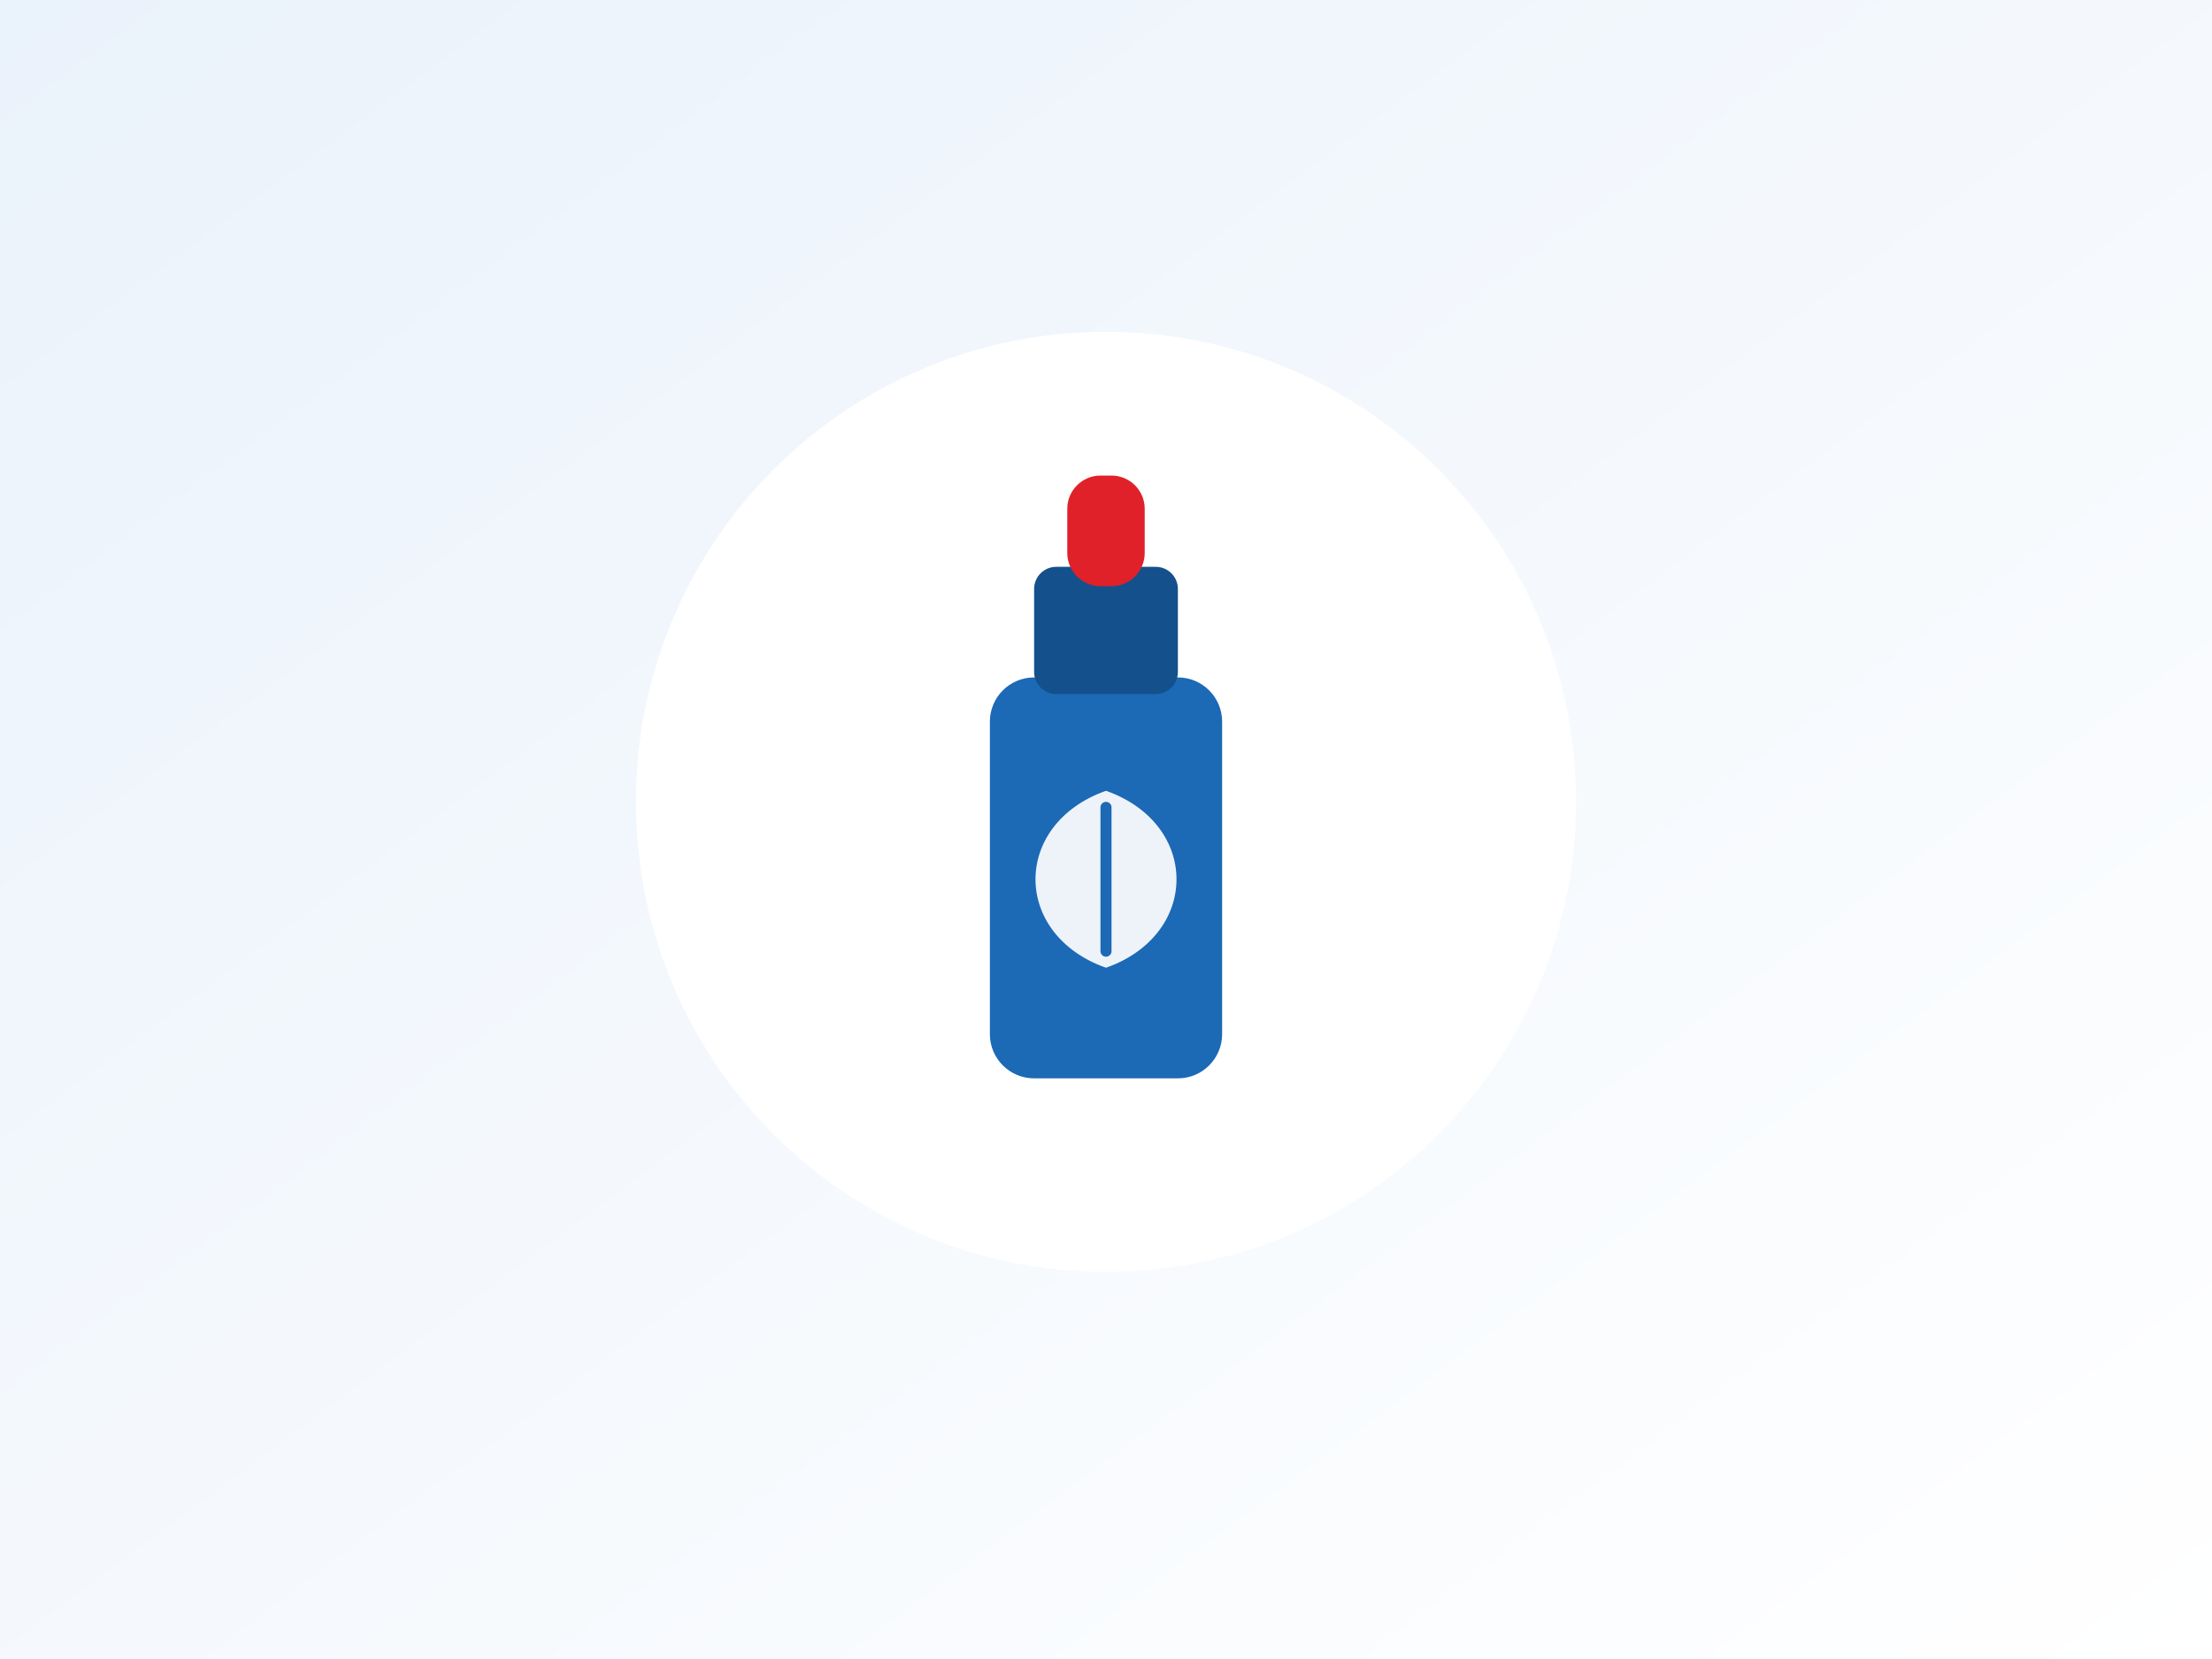
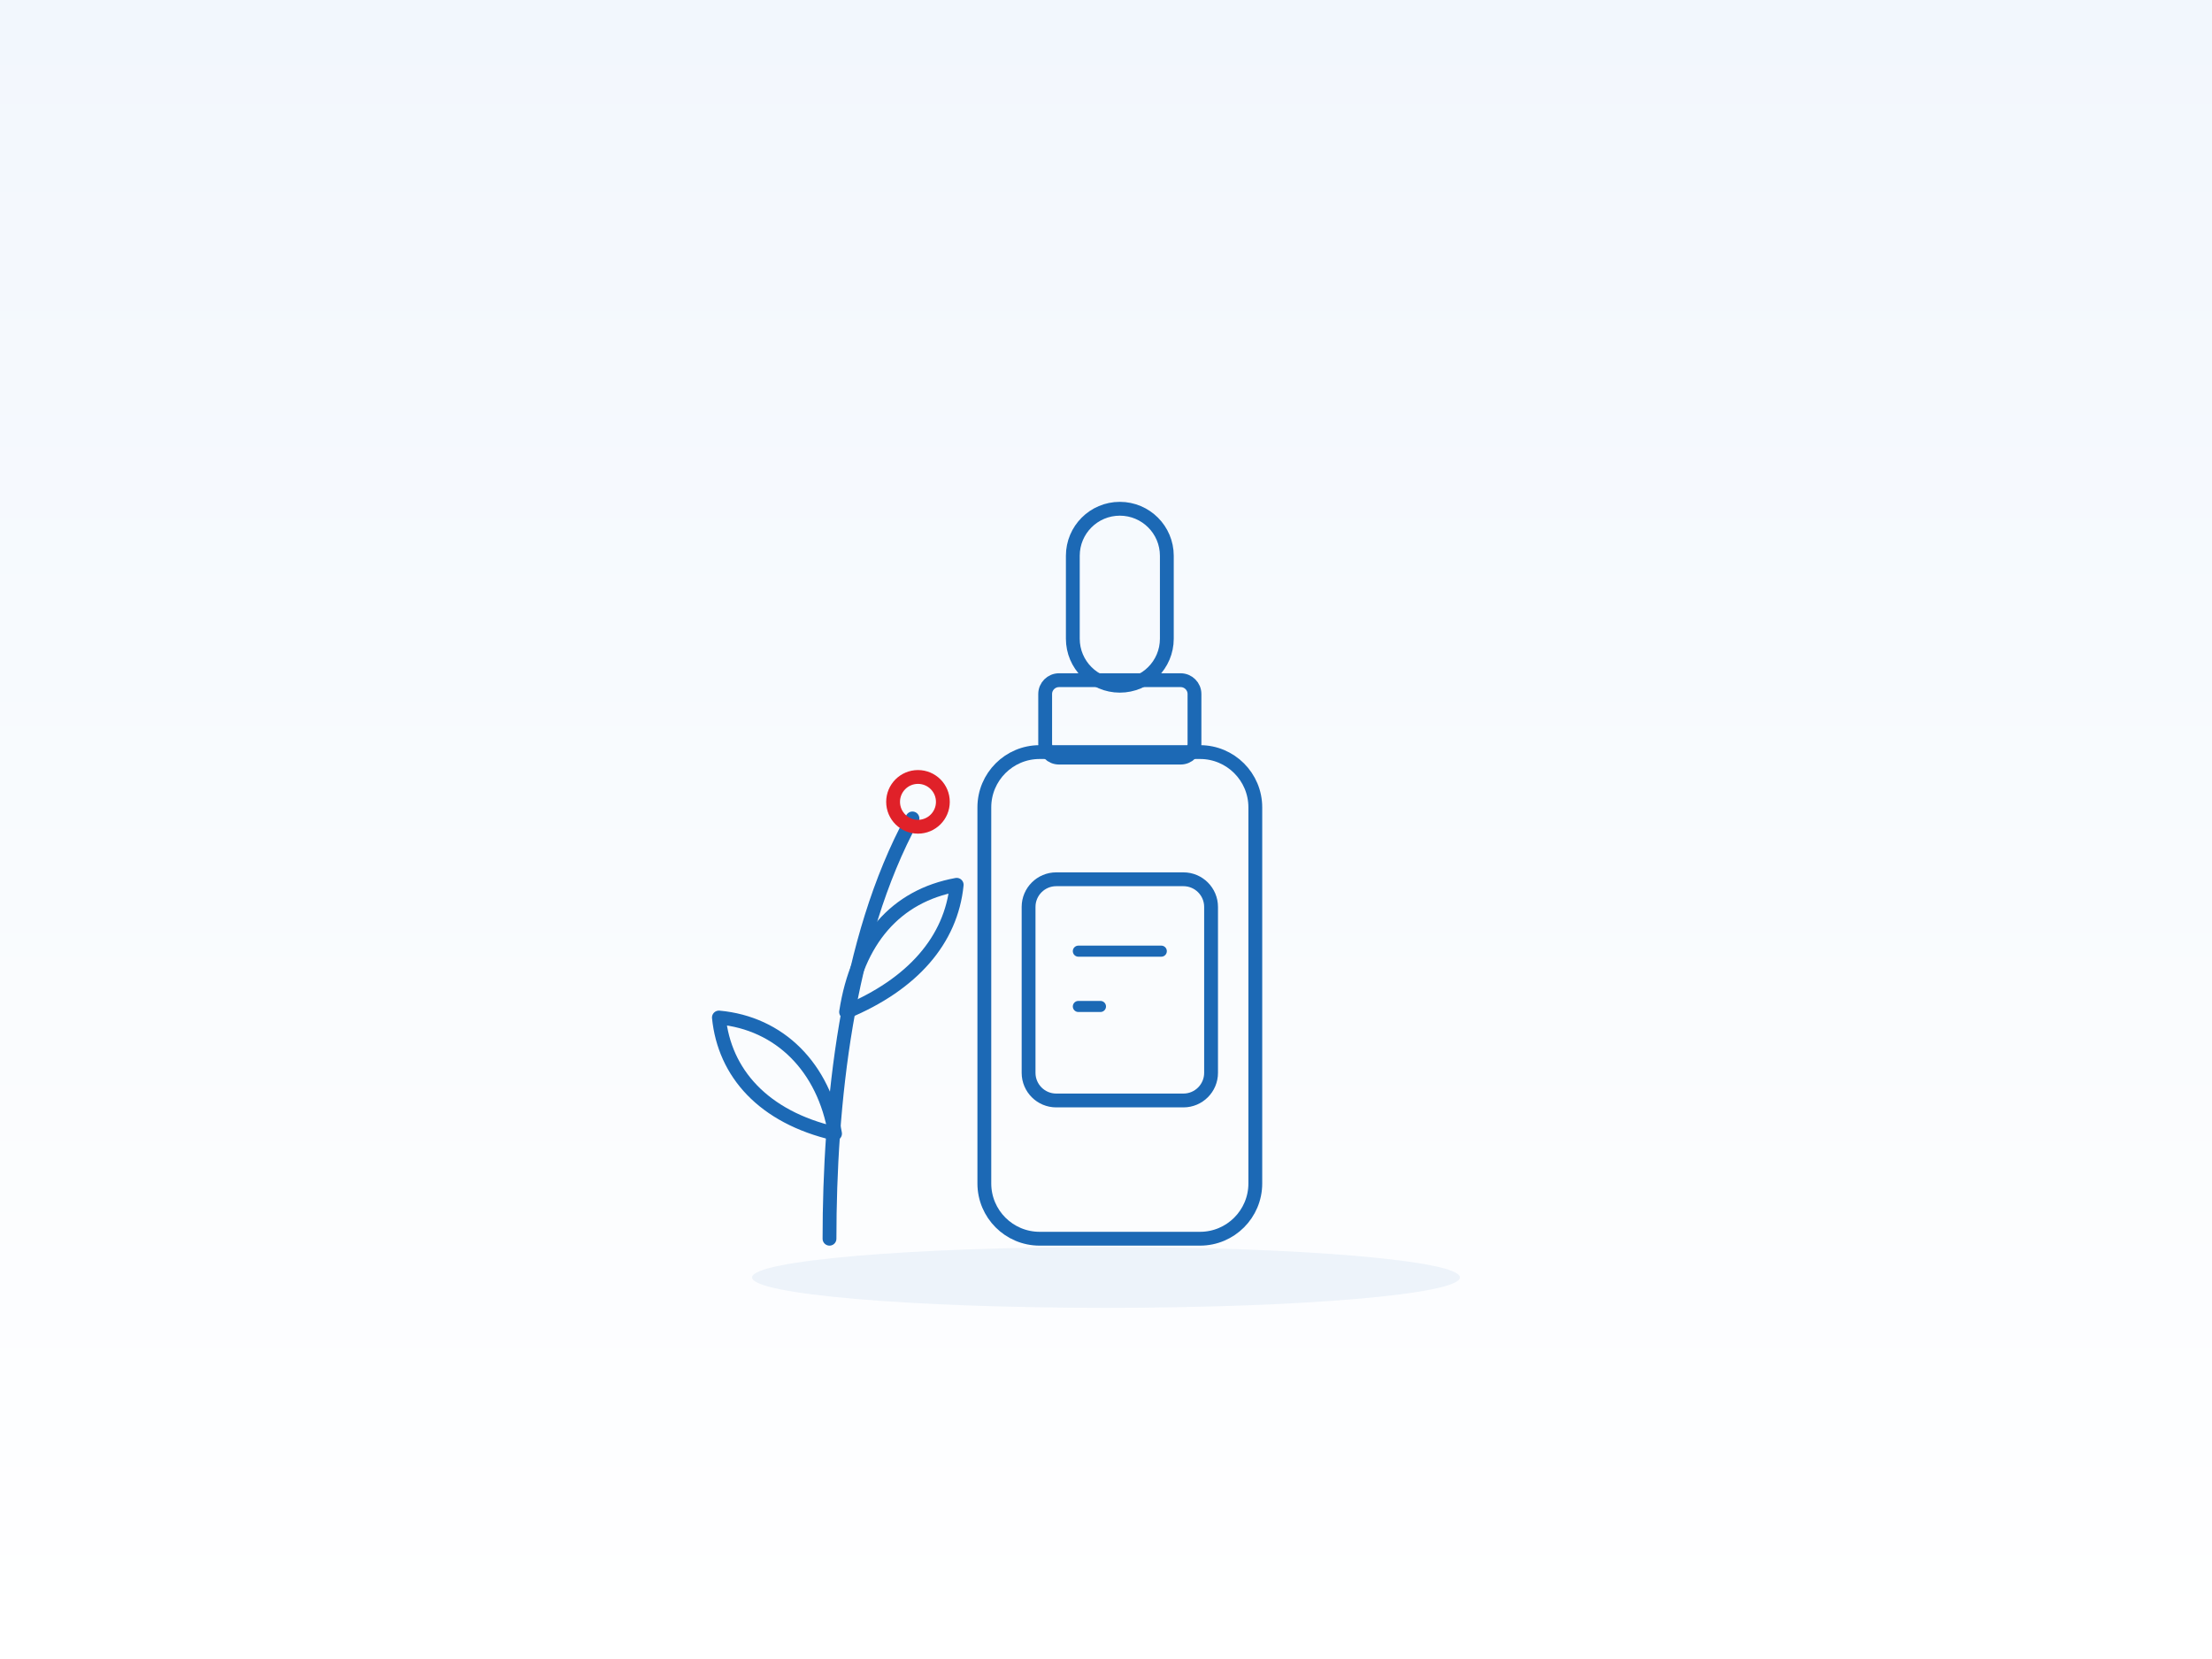
<svg xmlns="http://www.w3.org/2000/svg" viewBox="0 0 800 600">
  <defs>
-     <linearGradient id="bg" x1="0" y1="0" x2="1" y2="1">
-       <stop offset="0" stop-color="#EAF2FB" />
+     <linearGradient id="f" x1="0" y1="0" x2="0" y2="1">
+       <stop offset="0" stop-color="#F2F7FD" />
      <stop offset="1" stop-color="#FFFFFF" />
    </linearGradient>
  </defs>
-   <rect width="800" height="600" fill="url(#bg)" />
-   <circle cx="400" cy="290" r="170" fill="#FFFFFF" />
-   <rect x="358" y="245" width="84" height="145" rx="16" fill="#1C69B5" />
-   <rect x="374" y="205" width="52" height="46" rx="8" fill="#14508C" />
-   <rect x="386" y="172" width="28" height="40" rx="12" fill="#E02129" />
-   <path d="M400 350 c -34 -12 -34 -52 0 -64 c 34 12 34 52 0 64 Z" fill="#FFFFFF" opacity="0.92" />
-   <path d="M400 292 v 52" stroke="#1C69B5" stroke-width="4" stroke-linecap="round" />
+   <rect width="800" height="600" fill="url(#f)" />
+   <ellipse cx="400" cy="462" rx="128" ry="11" fill="#1C69B5" opacity=".07" />
+   <g fill="none" stroke="#1C69B5" stroke-width="5" stroke-linecap="round" stroke-linejoin="round">
+     <rect x="388" y="184" width="34" height="64" rx="17" />
+     <rect x="378" y="246" width="54" height="28" rx="5" />
+     <rect x="356" y="272" width="98" height="176" rx="20" />
+     <rect x="372" y="318" width="66" height="80" rx="10" />
+     <line x1="390" y1="344" x2="420" y2="344" stroke-width="4" />
+     <line x1="390" y1="364" x2="398" y2="364" stroke-width="4" />
+     <path d="M300 448 C300 400 306 340 330 296" />
+     <path d="M302 410 C276 404 262 388 260 368 C282 370 298 386 302 410 Z" />
+     <path d="M306 366 C330 356 344 340 346 320 C324 324 310 340 306 366 Z" />
+     <circle cx="332" cy="290" r="9" stroke="#E02129" />
+   </g>
</svg>
